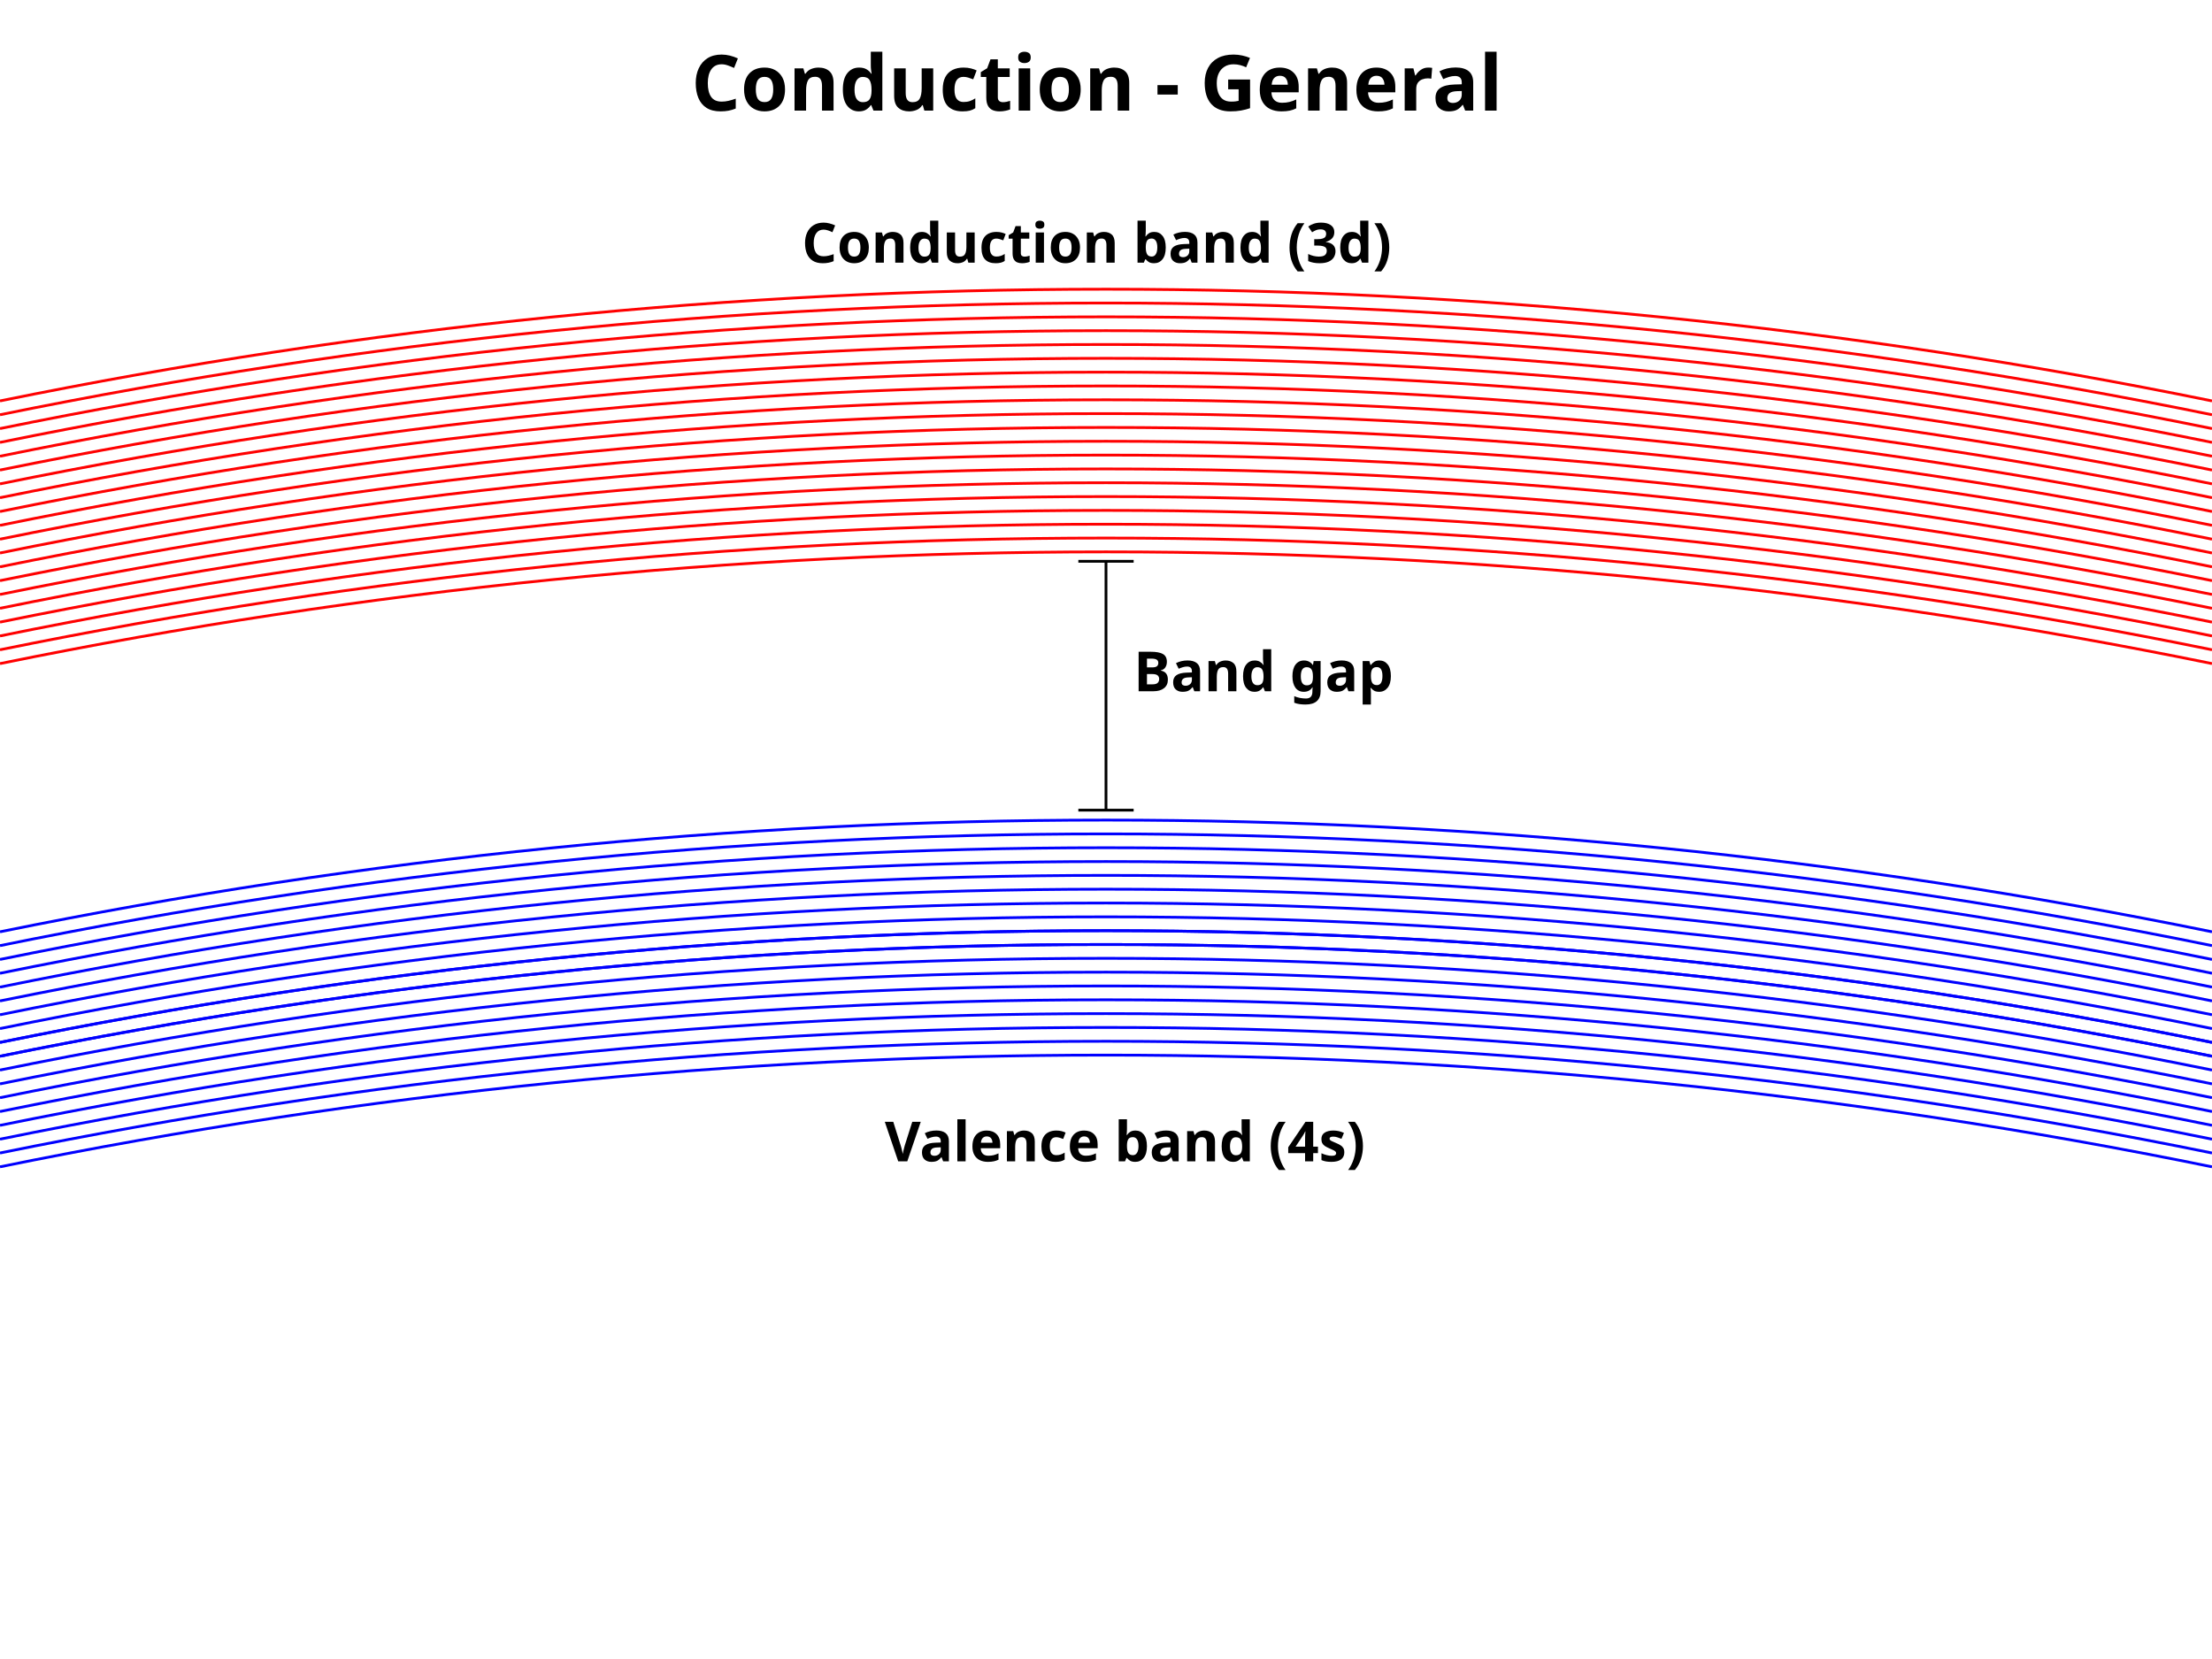
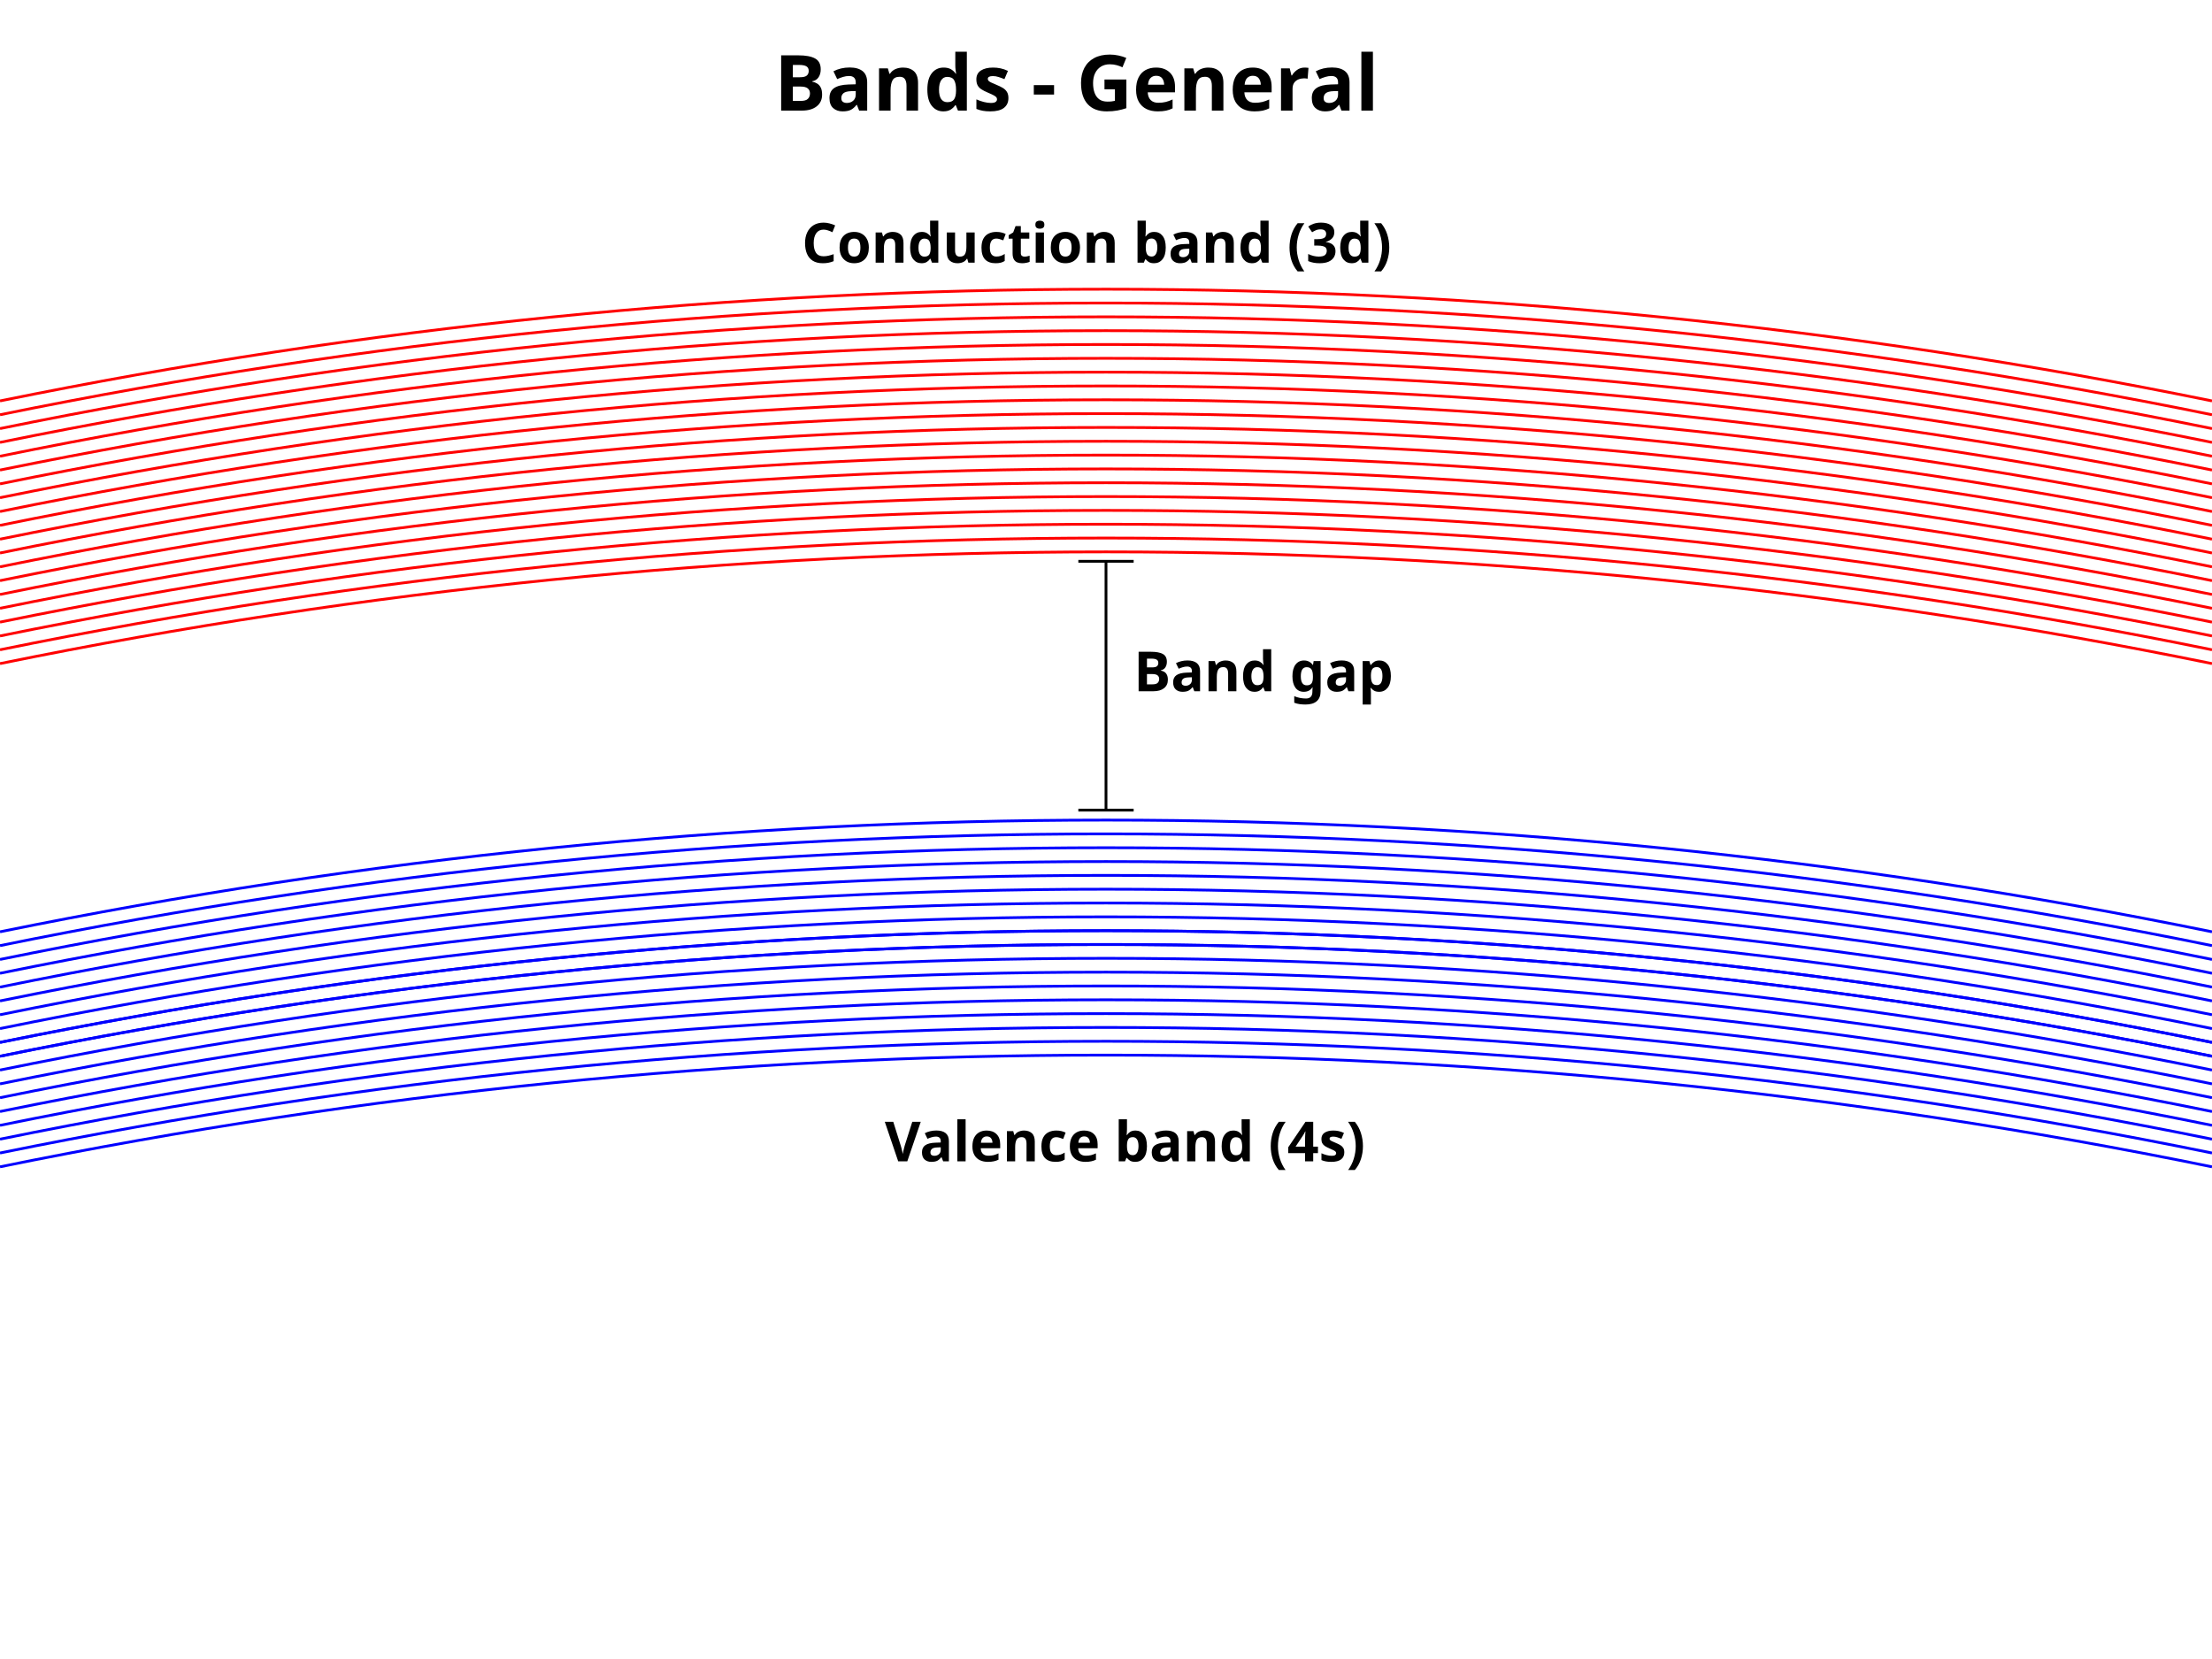
<svg xmlns="http://www.w3.org/2000/svg" xmlns:xlink="http://www.w3.org/1999/xlink" id="svg1" version="1.1" viewBox="0 0 800 600" width="800" height="600" preserveAspectRatio="xMidYMid" fill-rule="evenodd">
  <defs>
    <text id="headline" font-family="Ubuntu" font-size="28" font-weight="bold" fill="#000000">
-       <tspan>Conduction - General</tspan>
+       <tspan>Bands - General</tspan>
    </text>
    <text id="cond_label" font-family="Ubuntu" font-size="20" font-weight="bold" fill="#000000">
      <tspan>Conduction band (3d)</tspan>
    </text>
    <text id="val_label" font-family="Ubuntu" font-size="20" font-weight="bold" fill="#000000">
      <tspan>Valence band (4s)</tspan>
    </text>
    <text id="gap_label" font-family="Ubuntu" font-size="20" font-weight="bold" fill="#000000">
      <tspan>Band gap</tspan>
    </text>
    <text id="fermi_label" font-family="Ubuntu" font-size="20" font-weight="bold" fill="#000000">
      <tspan>Fermi level (Fe)</tspan>
    </text>
    <path id="orbit" d="m 0,0 a 2000,2000 0 0 1 800,0">
        </path>
    <g id="conduction_band" style="fill:none;stroke:#ff0000;stroke-width:1">
      <use xlink:href="#orbit" x="0" y="00" />
      <use xlink:href="#orbit" x="0" y="05" />
      <use xlink:href="#orbit" x="0" y="10" />
      <use xlink:href="#orbit" x="0" y="15" />
      <use xlink:href="#orbit" x="0" y="20" />
      <use xlink:href="#orbit" x="0" y="25" />
      <use xlink:href="#orbit" x="0" y="30" />
      <use xlink:href="#orbit" x="0" y="35" />
      <use xlink:href="#orbit" x="0" y="40" />
      <use xlink:href="#orbit" x="0" y="45" />
      <use xlink:href="#orbit" x="0" y="50" />
      <use xlink:href="#orbit" x="0" y="55" />
      <use xlink:href="#orbit" x="0" y="60" />
      <use xlink:href="#orbit" x="0" y="65" />
      <use xlink:href="#orbit" x="0" y="70" />
      <use xlink:href="#orbit" x="0" y="75" />
      <use xlink:href="#orbit" x="0" y="80" />
      <use xlink:href="#orbit" x="0" y="85" />
      <use xlink:href="#orbit" x="0" y="90" />
      <use xlink:href="#orbit" x="0" y="95" />
    </g>
    <g id="valence_band" style="fill:none;stroke:#0000ff;stroke-width:1">
      <use xlink:href="#orbit" x="0" y="00" />
      <use xlink:href="#orbit" x="0" y="05" />
      <use xlink:href="#orbit" x="0" y="10" />
      <use xlink:href="#orbit" x="0" y="15" />
      <use xlink:href="#orbit" x="0" y="20" />
      <use xlink:href="#orbit" x="0" y="25" />
      <use xlink:href="#orbit" x="0" y="30" />
      <use xlink:href="#orbit" x="0" y="35" />
      <use xlink:href="#orbit" x="0" y="40" />
      <use xlink:href="#orbit" x="0" y="45" />
      <use xlink:href="#orbit" x="0" y="50" />
      <use xlink:href="#orbit" x="0" y="55" />
      <use xlink:href="#orbit" x="0" y="60" />
      <use xlink:href="#orbit" x="0" y="65" />
      <use xlink:href="#orbit" x="0" y="70" />
      <use xlink:href="#orbit" x="0" y="75" />
      <use xlink:href="#orbit" x="0" y="80" />
      <use xlink:href="#orbit" x="0" y="85" />
      <use xlink:href="#orbit" x="0" y="40" />
      <use xlink:href="#orbit" x="0" y="45" />
    </g>
    <g id="fermi_level" style="fill:none;stroke:#000000;stroke-width:2">
      <use xlink:href="#orbit" x="0" y="00" />
    </g>
    <g id="gap_size" style="fill:none;stroke:#000000;stroke-width:1">
      <path d="m 0,0 v 90 m -10,-90 h 20 m -20,90 h 20" />
    </g>
  </defs>
  <g id="page1">
    <g id="band1" style="display:inline">
      <rect id="white_background" x="0" y="0" width="800" height="600" fill="white">
            </rect>
    </g>
    <g id="band2" style="display:inline">
-       <use xlink:href="#headline" x="250" y="40" />
+       <use xlink:href="#headline" x="280" y="40" />
      <use xlink:href="#cond_label" x="290" y="95" />
      <use xlink:href="#gap_label" x="410" y="250" />
      <use xlink:href="#val_label" x="320" y="420" />
      <use xlink:href="#gap_size" x="400" y="203" />
      <use xlink:href="#conduction_band" y="145" />
      <use xlink:href="#valence_band" y="337" />
    </g>
  </g>
</svg>
